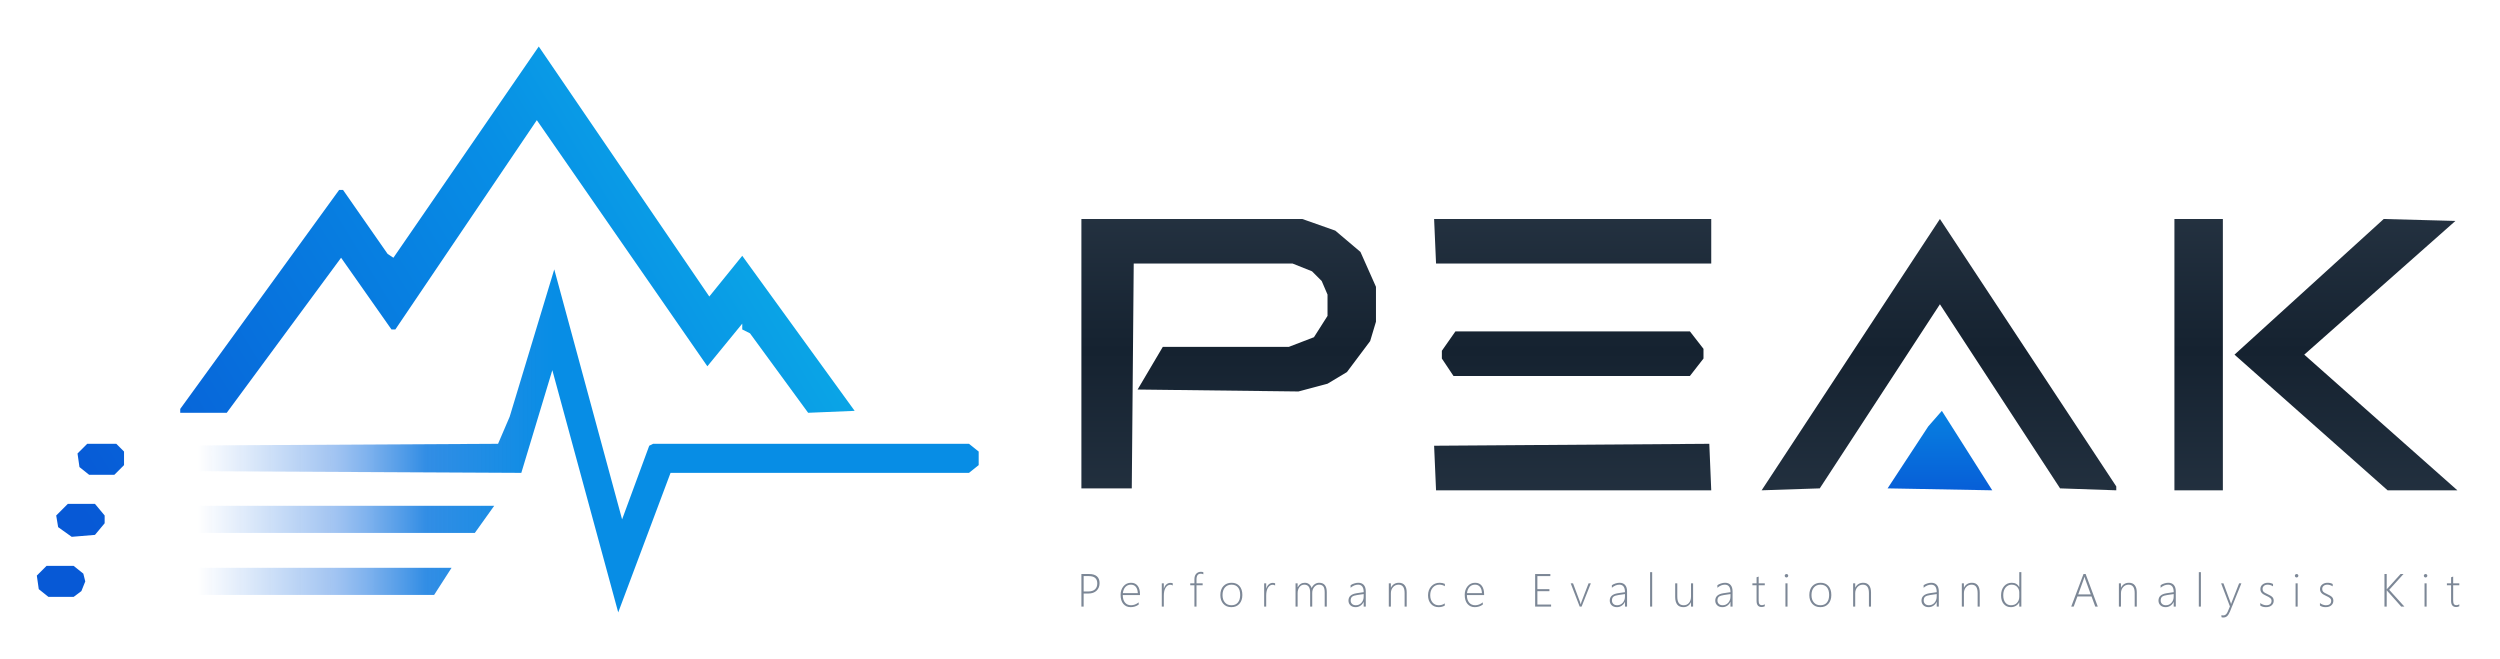
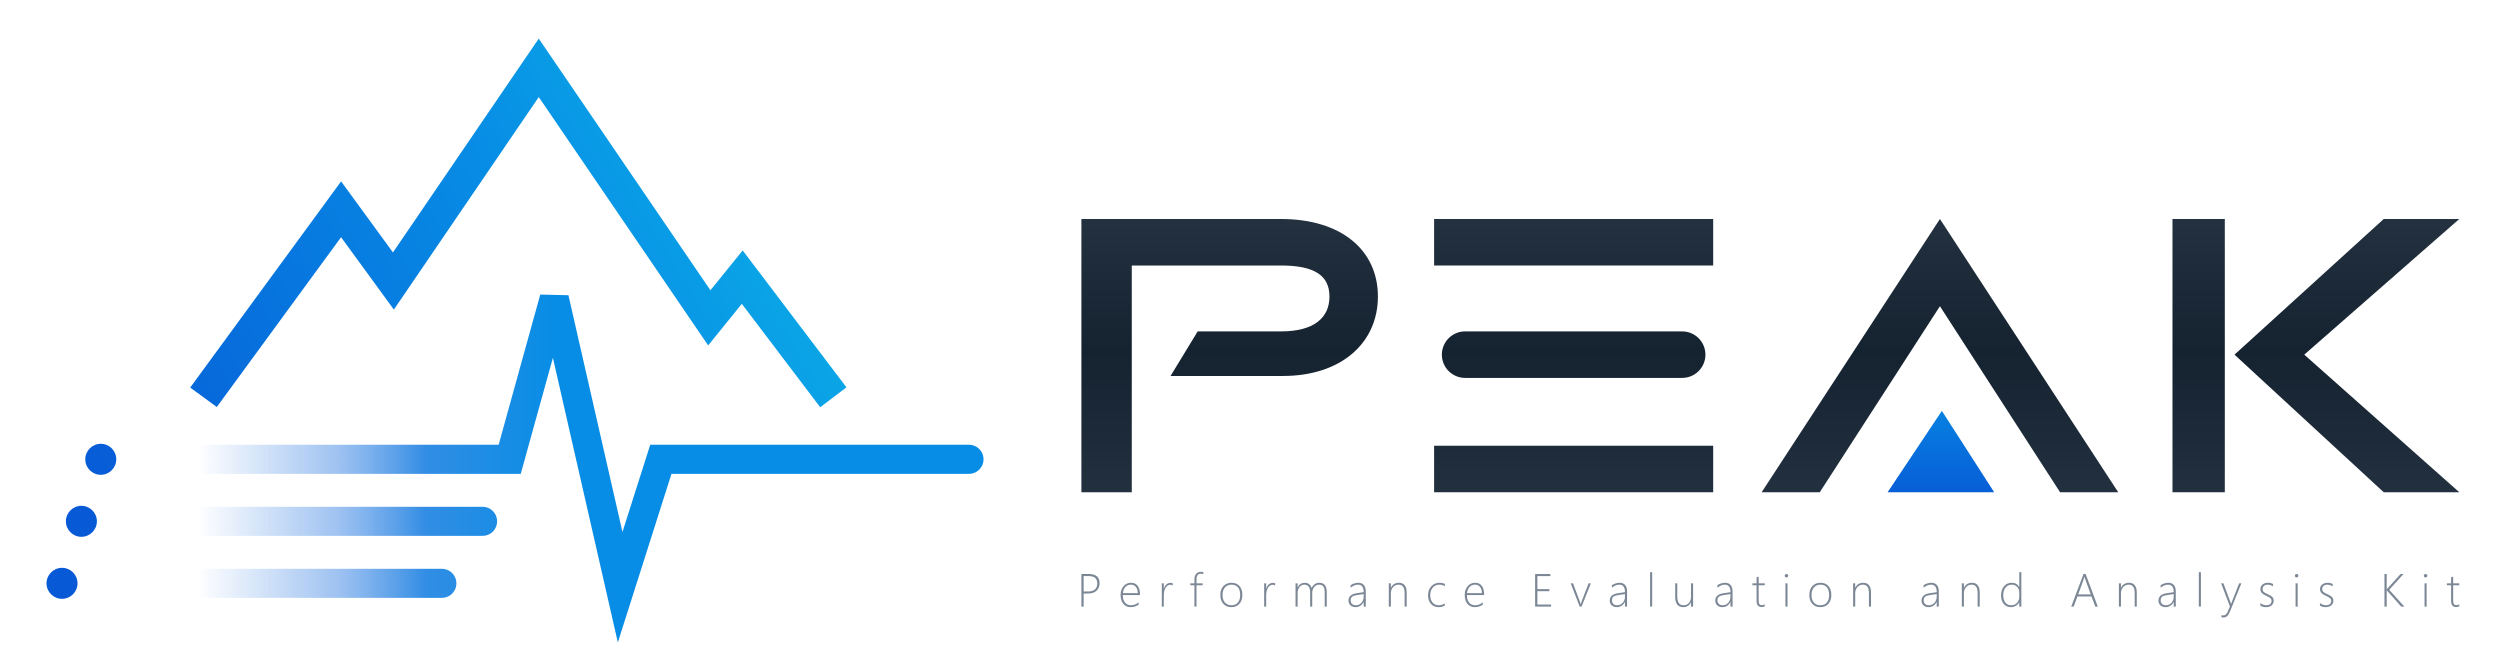
<svg xmlns="http://www.w3.org/2000/svg" width="1290" height="340" viewBox="0 0 1290 340" role="img" aria-labelledby="title desc" shape-rendering="geometricPrecision">
  <defs>
    <linearGradient id="markGradient" x1="70" y1="310" x2="520" y2="35" gradientUnits="userSpaceOnUse">
      <stop offset="0" stop-color="#0759D6" />
      <stop offset="0.52" stop-color="#078DE5" />
      <stop offset="1" stop-color="#10CDE9" />
    </linearGradient>
    <linearGradient id="trailGradient" x1="50" y1="0" x2="286" y2="0" gradientUnits="userSpaceOnUse">
      <stop offset="0" stop-color="#4B8DE5" stop-opacity="0" />
      <stop offset="0.22" stop-color="#4B8DE5" stop-opacity="0" />
      <stop offset="0.52" stop-color="#4B8DE5" stop-opacity="0.52" />
      <stop offset="0.72" stop-color="#167EE1" stop-opacity="0.88" />
      <stop offset="1" stop-color="#078DE5" />
    </linearGradient>
    <linearGradient id="wordGradient" x1="0" y1="90" x2="0" y2="265" gradientUnits="userSpaceOnUse">
      <stop offset="0" stop-color="#283645" />
      <stop offset="0.52" stop-color="#152230" />
      <stop offset="1" stop-color="#243241" />
    </linearGradient>
    <linearGradient id="accentGradient" x1="0" y1="180" x2="0" y2="260" gradientUnits="userSpaceOnUse">
      <stop offset="0" stop-color="#079BE8" />
      <stop offset="1" stop-color="#0759D6" />
    </linearGradient>
  </defs>
-   <path d="M441 212 L383 132 L366 153 L278 24 L203 133 L200 131 L177 98 L175 98 L93 211 L93 213 L117 213 L176 133 L202 170 L204 170 L277 62 L365 189 L383 167 L383 170 L387 172 L417 213Z" fill="url(#markGradient)" fill-rule="evenodd" />
-   <path d="M72 233 L73 243 L269 244 L285 191 L319 316 L346 244 L500 244 L505 240 L505 233 L500 229 L337 229 L335 230 L321 268 L286 139 L263 215 L257 229 L74 230Z" fill="url(#trailGradient)" fill-rule="evenodd" />
-   <path d="M40 234 L41 241 L46 245 L59 245 L64 240 L64 233 L60 229 L45 229Z M29 266 L30 272 L37 277 L49 276 L54 270 L54 266 L49 260 L35 260Z M19 297 L20 304 L25 308 L38 308 L42 305 L44 300 L43 296 L38 292 L24 292Z" fill="url(#markGradient)" fill-rule="evenodd" />
-   <path d="M60 264 L62 267 L62 274 L68 275 L245 275 L255 261 L75 261 L61 262Z M51 303 L53 306 L78 307 L224 307 L233 293 L55 293 L52 294Z" fill="url(#trailGradient)" fill-rule="evenodd" />
-   <path d="M558 252 L584 252 L585 136 L667 136 L677 140 L682 145 L685 152 L685 163 L678 174 L665 179 L600 179 L587 201 L670 202 L685 198 L695 192 L707 176 L710 166 L710 148 L702 130 L689 119 L672 113 L558 113Z M740 113 L741 136 L883 136 L883 113Z M1092 251 L1001 113 L909 253 L939 252 L1001 157 L1063 252 L1092 253Z M1122 113 L1122 253 L1147 253 L1147 113Z M1230 113 L1153 183 L1232 253 L1268 253 L1189 183 L1267 114Z M744 181 L744 185 L750 194 L872 194 L879 185 L879 180 L872 171 L751 171Z M740 230 L741 253 L883 253 L882 229Z" fill="url(#wordGradient)" fill-rule="evenodd" />
-   <path d="M974 252 L1028 253 L1002 212 L995 220Z" fill="url(#accentGradient)" fill-rule="evenodd" />
+   <path d="M105 205 176 108 203 145 278 35 366 164 383 143 430 205" fill="none" stroke="url(#markGradient)" stroke-width="17" stroke-linecap="butt" stroke-linejoin="miter" />
+   <path d="M74 237H263L286 154 320 303 341 237H500" fill="none" stroke="url(#trailGradient)" stroke-width="15" stroke-linecap="round" stroke-linejoin="miter" />
+   <path d="M63 269H249M53 301H228" fill="none" stroke="url(#trailGradient)" stroke-width="15" stroke-linecap="round" />
+   <g fill="url(#markGradient)">
+     <circle cx="52" cy="237" r="8" />
+     <circle cx="42" cy="269" r="8" />
+     <circle cx="32" cy="301" r="8" />
+   </g>
+   <g fill="url(#wordGradient)">
+     <path d="M558 113H661C692 113 711 129 711 153S692 194 662 194H604L618 171H661C678 171 686 164 686 153S678 137 661 137H584V254H558Z" />
+     <rect x="740" y="113" width="144" height="24" />
+     <rect x="744" y="171" width="136" height="24" rx="12" />
+     <rect x="740" y="230" width="144" height="24" />
+     <path d="M909 254 1001 113 1093 254H1063L1001 158 939 254Z" />
+     <rect x="1121" y="113" width="27" height="141" />
+     <path d="M1153 183 1230 113H1269L1189 183 1269 254H1230Z" />
+   </g>
+   <path d="M974 254 1002 212 1029 254Z" fill="url(#accentGradient)" />
  <g aria-label="Performance Evaluation and Analysis Kit">
    <path d="M283 575V0H184V1434H530Q751 1434 868.0 1331.5Q985 1229 985 1032Q985 832 854.5 703.5Q724 575 489 575ZM283 1343V666H487Q681 666 782.0 758.5Q883 851 883 1020Q883 1343 512 1343Z" fill="#7C8796" transform="translate(555.8438 313) scale(0.01171875 -0.01171875)" />
    <path d="M186 508Q186 297 283.5 178.0Q381 59 551 59Q723 59 887 186V88Q728 -25 532 -25Q334 -25 212.0 117.0Q90 259 90 518Q90 742 217.5 895.5Q345 1049 549 1049Q740 1049 842.0 915.0Q944 781 944 549V508ZM848 592Q842 769 763.0 867.0Q684 965 545 965Q401 965 306.5 868.5Q212 772 190 592Z" fill="#7C8796" transform="translate(577.17 313) scale(0.01171875 -0.01171875)" />
    <path d="M647 928Q601 961 539 961Q418 961 336.0 836.0Q254 711 254 481V0H164V1024H254V797H258Q293 914 369.0 979.0Q445 1044 545 1044Q602 1044 647 1026Z" fill="#7C8796" transform="translate(597.5588 313) scale(0.01171875 -0.01171875)" />
    <path d="M612 1419Q575 1448 500 1448Q311 1448 311 1194V1024H582V940H311V0H219V940H35V1024H219V1202Q219 1364 300.5 1448.0Q382 1532 504 1532Q569 1532 612 1513Z" fill="#7C8796" transform="translate(613.7523 313) scale(0.01171875 -0.01171875)" />
    <path d="M575 -25Q351 -25 220.5 122.5Q90 270 90 506Q90 761 226.5 905.0Q363 1049 586 1049Q805 1049 932.0 906.0Q1059 763 1059 510Q1059 271 929.5 123.0Q800 -25 575 -25ZM582 965Q401 965 293.5 843.0Q186 721 186 504Q186 303 291.0 181.0Q396 59 578 59Q763 59 863.0 179.0Q963 299 963 512Q963 731 863.5 848.0Q764 965 582 965Z" fill="#7C8796" transform="translate(628.6449 313) scale(0.01171875 -0.01171875)" />
    <path d="M647 928Q601 961 539 961Q418 961 336.0 836.0Q254 711 254 481V0H164V1024H254V797H258Q293 914 369.0 979.0Q445 1044 545 1044Q602 1044 647 1026Z" fill="#7C8796" transform="translate(650.3814 313) scale(0.01171875 -0.01171875)" />
    <path d="M1448 0V616Q1448 809 1387.5 887.0Q1327 965 1196 965Q1075 965 987.0 861.0Q899 757 899 600V0H807V623Q807 965 547 965Q422 965 339.0 860.5Q256 756 256 590V0H164V1024H256V854H260Q367 1049 573 1049Q685 1049 764.5 984.5Q844 920 872 815Q920 926 1009.5 987.5Q1099 1049 1204 1049Q1540 1049 1540 633V0Z" fill="#7C8796" transform="translate(666.5748 313) scale(0.01171875 -0.01171875)" />
    <path d="M776 0V205H772Q723 100 629.5 37.5Q536 -25 422 -25Q276 -25 191.0 57.0Q106 139 106 264Q106 532 461 588L776 635Q776 965 528 965Q359 965 199 829V940Q256 985 353.5 1017.0Q451 1049 537 1049Q695 1049 781.5 951.0Q868 853 868 666V0ZM494 510Q333 487 268.0 435.5Q203 384 203 268Q203 177 263.5 118.0Q324 59 432 59Q580 59 678.0 168.5Q776 278 776 451V551Z" fill="#7C8796" transform="translate(694.5691 313) scale(0.01171875 -0.01171875)" />
    <path d="M860 0V596Q860 965 594 965Q446 965 351.0 856.5Q256 748 256 588V0H164V1024H256V838H260Q372 1049 610 1049Q776 1049 864.0 938.5Q952 828 952 623V0Z" fill="#7C8796" transform="translate(714.7 313) scale(0.01171875 -0.01171875)" />
    <path d="M827 45Q713 -25 555 -25Q346 -25 218.0 118.5Q90 262 90 494Q90 738 234.0 893.5Q378 1049 604 1049Q721 1049 831 1001V897Q721 965 590 965Q410 965 298.0 835.5Q186 706 186 500Q186 301 288.5 180.0Q391 59 559 59Q713 59 827 141Z" fill="#7C8796" transform="translate(735.8154 313) scale(0.01171875 -0.01171875)" />
    <path d="M186 508Q186 297 283.5 178.0Q381 59 551 59Q723 59 887 186V88Q728 -25 532 -25Q334 -25 212.0 117.0Q90 259 90 518Q90 742 217.5 895.5Q345 1049 549 1049Q740 1049 842.0 915.0Q944 781 944 549V508ZM848 592Q842 769 763.0 867.0Q684 965 545 965Q401 965 306.5 868.5Q212 772 190 592Z" fill="#7C8796" transform="translate(754.7393 313) scale(0.01171875 -0.01171875)" />
    <path d="M184 0V1434H854V1343H283V768H813V678H283V90H887V0Z" fill="#7C8796" transform="translate(789.9739 313) scale(0.01171875 -0.01171875)" />
    <path d="M500 0H416L20 1024H123L428 209Q450 150 459 102H463Q476 165 492 205L807 1024H907Z" fill="#7C8796" transform="translate(810.2455 313) scale(0.01171875 -0.01171875)" />
    <path d="M776 0V205H772Q723 100 629.5 37.5Q536 -25 422 -25Q276 -25 191.0 57.0Q106 139 106 264Q106 532 461 588L776 635Q776 965 528 965Q359 965 199 829V940Q256 985 353.5 1017.0Q451 1049 537 1049Q695 1049 781.5 951.0Q868 853 868 666V0ZM494 510Q333 487 268.0 435.5Q203 384 203 268Q203 177 263.5 118.0Q324 59 432 59Q580 59 678.0 168.5Q776 278 776 451V551Z" fill="#7C8796" transform="translate(829.3921 313) scale(0.01171875 -0.01171875)" />
    <path d="M164 0V1516H256V0Z" fill="#7C8796" transform="translate(849.523 313) scale(0.01171875 -0.01171875)" />
    <path d="M840 0V186H836Q729 -25 506 -25Q143 -25 143 432V1024H236V455Q236 247 304.5 153.0Q373 59 520 59Q663 59 751.5 164.0Q840 269 840 444V1024H932V0Z" fill="#7C8796" transform="translate(862.7165 313) scale(0.01171875 -0.01171875)" />
    <path d="M776 0V205H772Q723 100 629.5 37.5Q536 -25 422 -25Q276 -25 191.0 57.0Q106 139 106 264Q106 532 461 588L776 635Q776 965 528 965Q359 965 199 829V940Q256 985 353.5 1017.0Q451 1049 537 1049Q695 1049 781.5 951.0Q868 853 868 666V0ZM494 510Q333 487 268.0 435.5Q203 384 203 268Q203 177 263.5 118.0Q324 59 432 59Q580 59 678.0 168.5Q776 278 776 451V551Z" fill="#7C8796" transform="translate(883.8318 313) scale(0.01171875 -0.01171875)" />
    <path d="M569 14Q497 -20 434 -20Q207 -20 207 252V940H23V1024H207V1290Q229 1298 253 1306Q277 1313 299 1321V1024H569V940H299V264Q299 158 332.5 110.5Q366 63 446 63Q503 63 569 100Z" fill="#7C8796" transform="translate(903.9628 313) scale(0.01171875 -0.01171875)" />
    <path d="M209 1282Q179 1282 156.0 1304.0Q133 1326 133 1360Q133 1393 156.5 1413.5Q180 1434 209 1434Q240 1434 263.5 1414.0Q287 1394 287 1360Q287 1328 264.0 1305.0Q241 1282 209 1282ZM164 0V1024H256V0Z" fill="#7C8796" transform="translate(919.3594 313) scale(0.01171875 -0.01171875)" />
    <path d="M575 -25Q351 -25 220.5 122.5Q90 270 90 506Q90 761 226.5 905.0Q363 1049 586 1049Q805 1049 932.0 906.0Q1059 763 1059 510Q1059 271 929.5 123.0Q800 -25 575 -25ZM582 965Q401 965 293.5 843.0Q186 721 186 504Q186 303 291.0 181.0Q396 59 578 59Q763 59 863.0 179.0Q963 299 963 512Q963 731 863.5 848.0Q764 965 582 965Z" fill="#7C8796" transform="translate(932.5528 313) scale(0.01171875 -0.01171875)" />
    <path d="M860 0V596Q860 965 594 965Q446 965 351.0 856.5Q256 748 256 588V0H164V1024H256V838H260Q372 1049 610 1049Q776 1049 864.0 938.5Q952 828 952 623V0Z" fill="#7C8796" transform="translate(954.2893 313) scale(0.01171875 -0.01171875)" />
    <path d="M776 0V205H772Q723 100 629.5 37.5Q536 -25 422 -25Q276 -25 191.0 57.0Q106 139 106 264Q106 532 461 588L776 635Q776 965 528 965Q359 965 199 829V940Q256 985 353.5 1017.0Q451 1049 537 1049Q695 1049 781.5 951.0Q868 853 868 666V0ZM494 510Q333 487 268.0 435.5Q203 384 203 268Q203 177 263.5 118.0Q324 59 432 59Q580 59 678.0 168.5Q776 278 776 451V551Z" fill="#7C8796" transform="translate(990.2504 313) scale(0.01171875 -0.01171875)" />
    <path d="M860 0V596Q860 965 594 965Q446 965 351.0 856.5Q256 748 256 588V0H164V1024H256V838H260Q372 1049 610 1049Q776 1049 864.0 938.5Q952 828 952 623V0Z" fill="#7C8796" transform="translate(1010.381 313) scale(0.01171875 -0.01171875)" />
    <path d="M891 0V186H887Q837 89 739.0 32.0Q641 -25 518 -25Q329 -25 209.5 113.0Q90 251 90 494Q90 742 220.5 895.5Q351 1049 559 1049Q789 1049 887 860H891V1516H983V0ZM891 623Q891 766 800.5 865.5Q710 965 557 965Q396 965 291.0 841.5Q186 718 186 502Q186 290 280.5 174.5Q375 59 524 59Q699 59 795.0 167.5Q891 276 891 432Z" fill="#7C8796" transform="translate(1031.497 313) scale(0.01171875 -0.01171875)" />
    <path d="M1118 0 954 446H332L168 0H59L600 1434H694L1229 0ZM678 1200Q667 1230 660 1259Q653 1284 645 1309H641Q624 1243 608 1202L367 537H920Z" fill="#7C8796" transform="translate(1068.055 313) scale(0.01171875 -0.01171875)" />
    <path d="M860 0V596Q860 965 594 965Q446 965 351.0 856.5Q256 748 256 588V0H164V1024H256V838H260Q372 1049 610 1049Q776 1049 864.0 938.5Q952 828 952 623V0Z" fill="#7C8796" transform="translate(1091.421 313) scale(0.01171875 -0.01171875)" />
    <path d="M776 0V205H772Q723 100 629.5 37.5Q536 -25 422 -25Q276 -25 191.0 57.0Q106 139 106 264Q106 532 461 588L776 635Q776 965 528 965Q359 965 199 829V940Q256 985 353.5 1017.0Q451 1049 537 1049Q695 1049 781.5 951.0Q868 853 868 666V0ZM494 510Q333 487 268.0 435.5Q203 384 203 268Q203 177 263.5 118.0Q324 59 432 59Q580 59 678.0 168.5Q776 278 776 451V551Z" fill="#7C8796" transform="translate(1112.536 313) scale(0.01171875 -0.01171875)" />
    <path d="M164 0V1516H256V0Z" fill="#7C8796" transform="translate(1132.667 313) scale(0.01171875 -0.01171875)" />
    <path d="M414 -209Q358 -347 290.0 -414.0Q222 -481 115 -481Q70 -481 35 -467V-375Q71 -389 119 -389Q242 -389 313 -219L408 8L20 1024H123L432 190Q442 163 446 149Q450 130 455 115H459L483 184L813 1024H913Z" fill="#7C8796" transform="translate(1145.861 313) scale(0.01171875 -0.01171875)" />
    <path d="M111 45V156Q163 111 237.0 85.0Q311 59 365 59Q606 59 606 256Q606 324 553.0 372.0Q500 420 381 471Q234 535 174.5 603.5Q115 672 115 770Q115 895 210.5 972.0Q306 1049 446 1049Q578 1049 672 995V891Q558 965 436 965Q335 965 273.0 912.5Q211 860 211 776Q211 703 250.0 657.5Q289 612 422 553Q582 481 642.0 419.5Q702 358 702 256Q702 134 610.5 54.5Q519 -25 358 -25Q210 -25 111 45Z" fill="#7C8796" transform="translate(1165.007 313) scale(0.01171875 -0.01171875)" />
    <path d="M209 1282Q179 1282 156.0 1304.0Q133 1326 133 1360Q133 1393 156.5 1413.5Q180 1434 209 1434Q240 1434 263.5 1414.0Q287 1394 287 1360Q287 1328 264.0 1305.0Q241 1282 209 1282ZM164 0V1024H256V0Z" fill="#7C8796" transform="translate(1182.595 313) scale(0.01171875 -0.01171875)" />
    <path d="M111 45V156Q163 111 237.0 85.0Q311 59 365 59Q606 59 606 256Q606 324 553.0 372.0Q500 420 381 471Q234 535 174.5 603.5Q115 672 115 770Q115 895 210.5 972.0Q306 1049 446 1049Q578 1049 672 995V891Q558 965 436 965Q335 965 273.0 912.5Q211 860 211 776Q211 703 250.0 657.5Q289 612 422 553Q582 481 642.0 419.5Q702 358 702 256Q702 134 610.5 54.5Q519 -25 358 -25Q210 -25 111 45Z" fill="#7C8796" transform="translate(1195.789 313) scale(0.01171875 -0.01171875)" />
    <path d="M922 0 311 686Q294 705 287 719H283V0H184V1434H283V758H287Q299 779 313 793L893 1434H1022L393 739L1061 0Z" fill="#7C8796" transform="translate(1228.223 313) scale(0.01171875 -0.01171875)" />
    <path d="M209 1282Q179 1282 156.0 1304.0Q133 1326 133 1360Q133 1393 156.5 1413.5Q180 1434 209 1434Q240 1434 263.5 1414.0Q287 1394 287 1360Q287 1328 264.0 1305.0Q241 1282 209 1282ZM164 0V1024H256V0Z" fill="#7C8796" transform="translate(1249.139 313) scale(0.01171875 -0.01171875)" />
    <path d="M569 14Q497 -20 434 -20Q207 -20 207 252V940H23V1024H207V1290Q229 1298 253 1306Q277 1313 299 1321V1024H569V940H299V264Q299 158 332.5 110.5Q366 63 446 63Q503 63 569 100Z" fill="#7C8796" transform="translate(1262.332 313) scale(0.01171875 -0.01171875)" />
  </g>
</svg>
